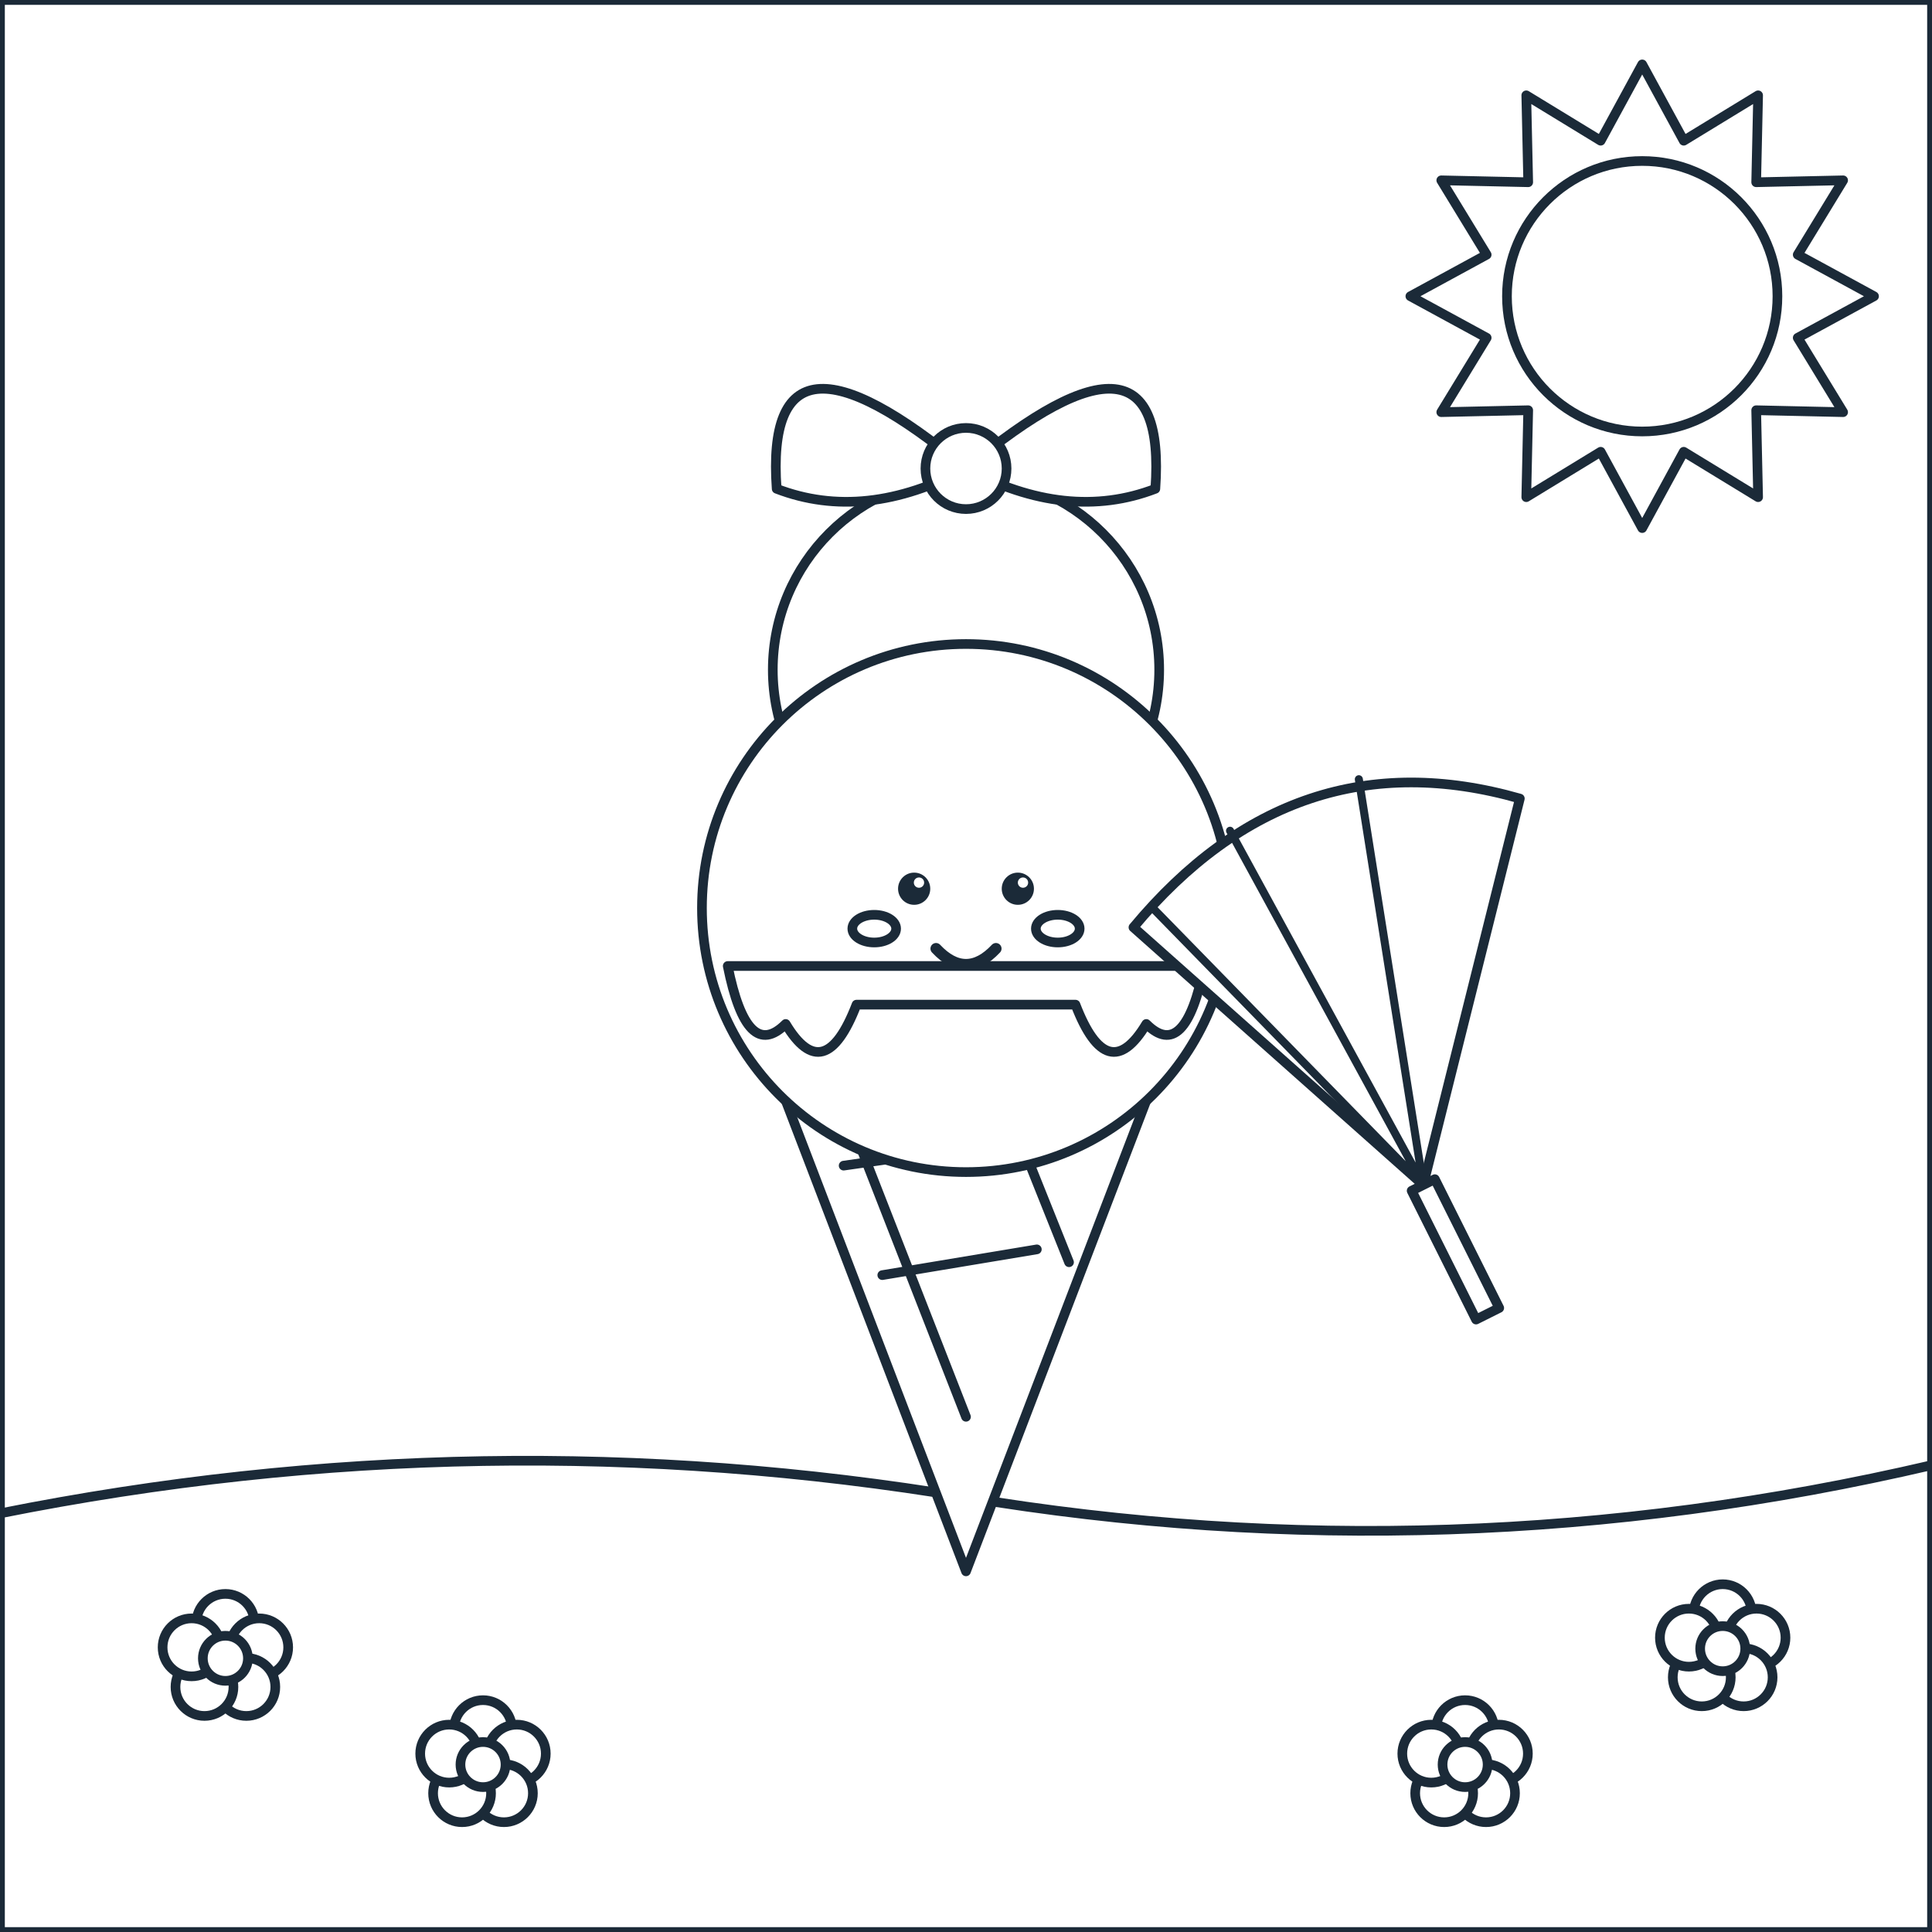
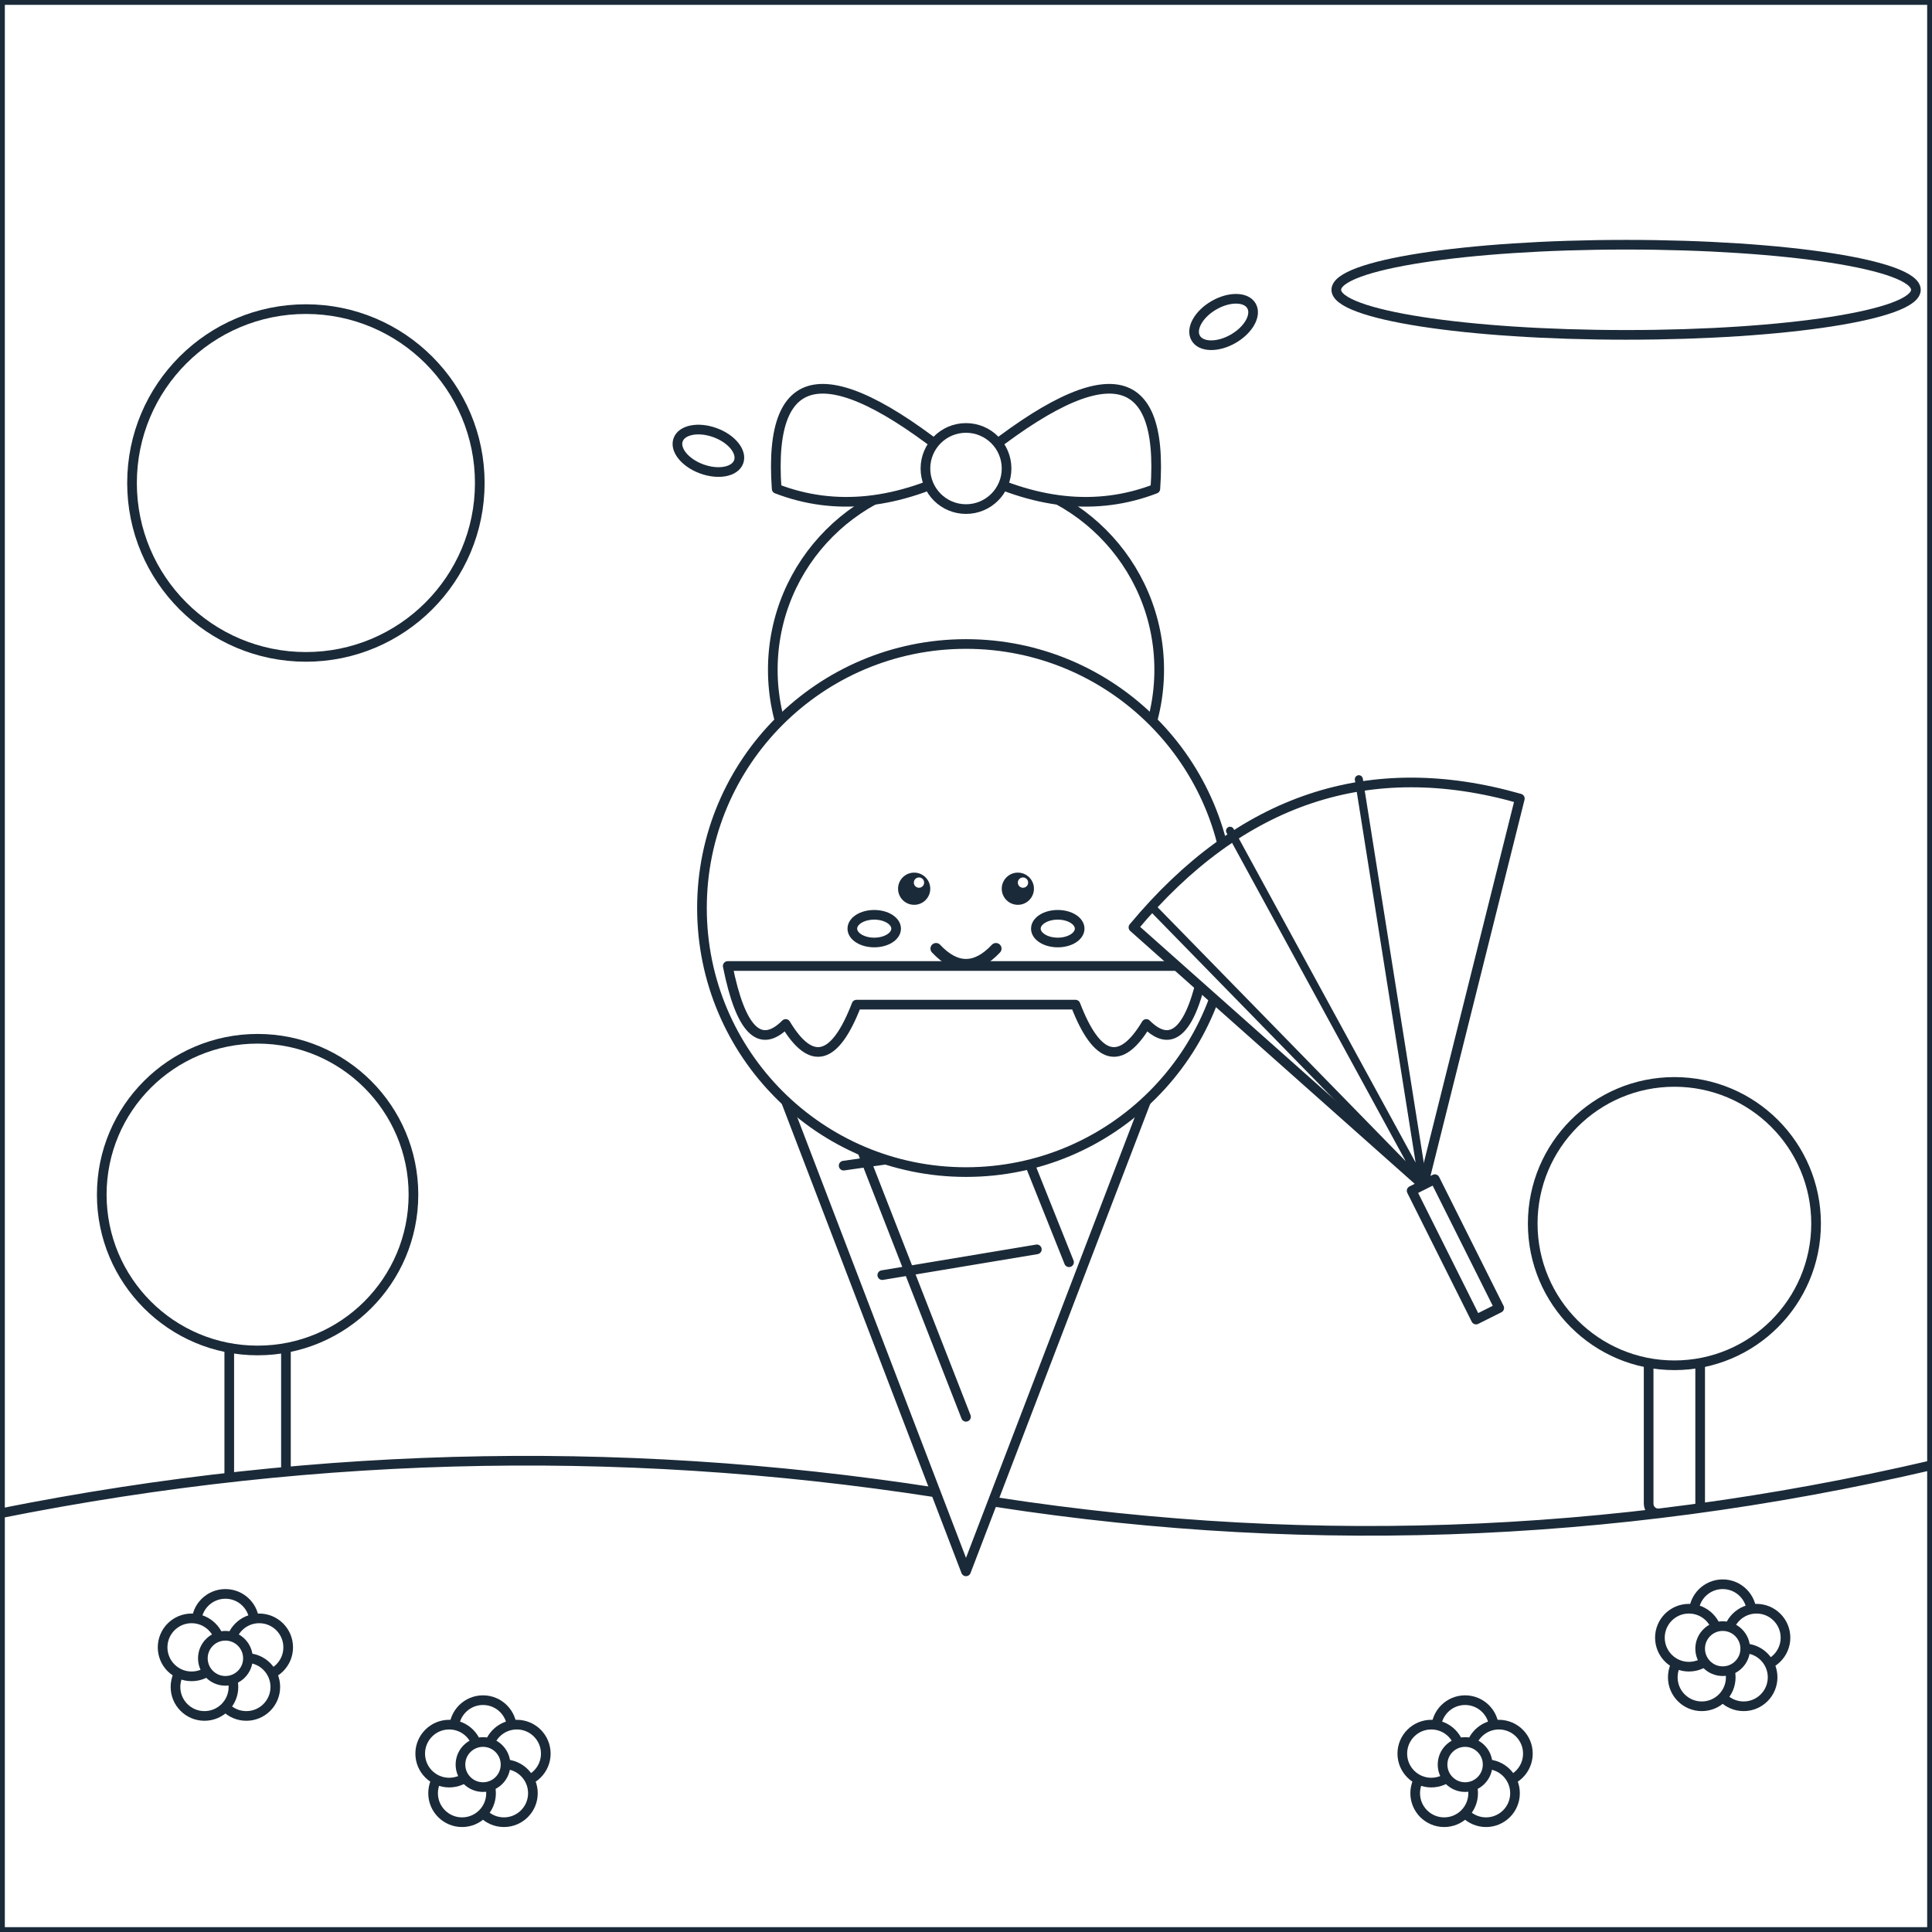
<svg xmlns="http://www.w3.org/2000/svg" viewBox="0 0 600 600" data-picture="kem-oc-que--thi-nu-quat-long">
  <g class="scene-back">
    <rect x="0" y="0" width="600" height="600" rx="0" id="r-nen-troi" data-region="nen-troi" class="region" fill="#FFFFFF" stroke="#1B2A38" stroke-width="3" stroke-linejoin="round" />
-     <polygon points="510,20 522.9,43.7 546,29.6 545.4,56.6 572.4,56 558.3,79.1 582,92 558.3,104.9 572.4,128 545.4,127.4 546,154.4 522.9,140.3 510,164 497.1,140.3 474,154.4 474.6,127.4 447.6,128 461.7,104.9 438,92 461.7,79.1 447.6,56 474.6,56.6 474,29.6 497.1,43.7" id="r-tia-nang" data-region="tia-nang" class="region" fill="#FFFFFF" stroke="#1B2A38" stroke-width="3" stroke-linejoin="round" />
-     <ellipse cx="510" cy="92" rx="42" ry="42" id="r-mat-troi" data-region="mat-troi" class="region" fill="#FFFFFF" stroke="#1B2A38" stroke-width="3" stroke-linejoin="round" />
+     <ellipse cx="95" cy="150" rx="54" ry="54" id="r-mat-troi" data-region="mat-troi" class="region" fill="#FFFFFF" stroke="#1B2A38" stroke-width="3" stroke-linejoin="round" />
+     <ellipse cx="505" cy="90" rx="90" ry="14" id="r-dai-may-1" data-region="dai-may-1" class="region" fill="#FFFFFF" stroke="#1B2A38" stroke-width="3" stroke-linejoin="round" />
+     <rect x="71.2" y="404" width="17.6" height="66" rx="3" id="r-than-cay-hoa-1" data-region="than-cay-hoa-1" class="region" fill="#FFFFFF" stroke="#1B2A38" stroke-width="3" stroke-linejoin="round" />
+     <ellipse cx="80" cy="371" rx="48.4" ry="48.4" id="r-cay-hoa-1" data-region="cay-hoa-1" class="region" fill="#FFFFFF" stroke="#1B2A38" stroke-width="3" stroke-linejoin="round" />
+     <rect x="512" y="410" width="16" height="60" rx="3" id="r-than-cay-hoa-2" data-region="than-cay-hoa-2" class="region" fill="#FFFFFF" stroke="#1B2A38" stroke-width="3" stroke-linejoin="round" />
+     <ellipse cx="520" cy="380" rx="44" ry="44" id="r-cay-hoa-2" data-region="cay-hoa-2" class="region" fill="#FFFFFF" stroke="#1B2A38" stroke-width="3" stroke-linejoin="round" />
    <path d="M 0 470 Q 150 440 300 465 Q 450 490 600 455 L 600 600 L 0 600 Z" id="r-nen-dat" data-region="nen-dat" class="region" fill="#FFFFFF" stroke="#1B2A38" stroke-width="3" stroke-linejoin="round" />
    <ellipse cx="70" cy="504" rx="9" ry="9" id="r-hoa-nho-1-canh-1" data-region="hoa-nho-1-canh-1" class="region" fill="#FFFFFF" stroke="#1B2A38" stroke-width="3" stroke-linejoin="round" />
    <ellipse cx="80.5" cy="511.6" rx="9" ry="9" id="r-hoa-nho-1-canh-2" data-region="hoa-nho-1-canh-2" class="region" fill="#FFFFFF" stroke="#1B2A38" stroke-width="3" stroke-linejoin="round" />
    <ellipse cx="76.5" cy="523.9" rx="9" ry="9" id="r-hoa-nho-1-canh-3" data-region="hoa-nho-1-canh-3" class="region" fill="#FFFFFF" stroke="#1B2A38" stroke-width="3" stroke-linejoin="round" />
    <ellipse cx="63.5" cy="523.9" rx="9" ry="9" id="r-hoa-nho-1-canh-4" data-region="hoa-nho-1-canh-4" class="region" fill="#FFFFFF" stroke="#1B2A38" stroke-width="3" stroke-linejoin="round" />
    <ellipse cx="59.5" cy="511.6" rx="9" ry="9" id="r-hoa-nho-1-canh-5" data-region="hoa-nho-1-canh-5" class="region" fill="#FFFFFF" stroke="#1B2A38" stroke-width="3" stroke-linejoin="round" />
    <ellipse cx="70" cy="515" rx="7" ry="7" id="r-hoa-nho-1-nhuy" data-region="hoa-nho-1-nhuy" class="region" fill="#FFFFFF" stroke="#1B2A38" stroke-width="3" stroke-linejoin="round" />
    <ellipse cx="150" cy="537" rx="9" ry="9" id="r-hoa-nho-2-canh-1" data-region="hoa-nho-2-canh-1" class="region" fill="#FFFFFF" stroke="#1B2A38" stroke-width="3" stroke-linejoin="round" />
    <ellipse cx="160.5" cy="544.6" rx="9" ry="9" id="r-hoa-nho-2-canh-2" data-region="hoa-nho-2-canh-2" class="region" fill="#FFFFFF" stroke="#1B2A38" stroke-width="3" stroke-linejoin="round" />
    <ellipse cx="156.5" cy="556.9" rx="9" ry="9" id="r-hoa-nho-2-canh-3" data-region="hoa-nho-2-canh-3" class="region" fill="#FFFFFF" stroke="#1B2A38" stroke-width="3" stroke-linejoin="round" />
    <ellipse cx="143.5" cy="556.9" rx="9" ry="9" id="r-hoa-nho-2-canh-4" data-region="hoa-nho-2-canh-4" class="region" fill="#FFFFFF" stroke="#1B2A38" stroke-width="3" stroke-linejoin="round" />
    <ellipse cx="139.5" cy="544.6" rx="9" ry="9" id="r-hoa-nho-2-canh-5" data-region="hoa-nho-2-canh-5" class="region" fill="#FFFFFF" stroke="#1B2A38" stroke-width="3" stroke-linejoin="round" />
    <ellipse cx="150" cy="548" rx="7" ry="7" id="r-hoa-nho-2-nhuy" data-region="hoa-nho-2-nhuy" class="region" fill="#FFFFFF" stroke="#1B2A38" stroke-width="3" stroke-linejoin="round" />
    <ellipse cx="455" cy="537" rx="9" ry="9" id="r-hoa-nho-3-canh-1" data-region="hoa-nho-3-canh-1" class="region" fill="#FFFFFF" stroke="#1B2A38" stroke-width="3" stroke-linejoin="round" />
    <ellipse cx="465.5" cy="544.6" rx="9" ry="9" id="r-hoa-nho-3-canh-2" data-region="hoa-nho-3-canh-2" class="region" fill="#FFFFFF" stroke="#1B2A38" stroke-width="3" stroke-linejoin="round" />
    <ellipse cx="461.5" cy="556.9" rx="9" ry="9" id="r-hoa-nho-3-canh-3" data-region="hoa-nho-3-canh-3" class="region" fill="#FFFFFF" stroke="#1B2A38" stroke-width="3" stroke-linejoin="round" />
    <ellipse cx="448.5" cy="556.9" rx="9" ry="9" id="r-hoa-nho-3-canh-4" data-region="hoa-nho-3-canh-4" class="region" fill="#FFFFFF" stroke="#1B2A38" stroke-width="3" stroke-linejoin="round" />
    <ellipse cx="444.5" cy="544.6" rx="9" ry="9" id="r-hoa-nho-3-canh-5" data-region="hoa-nho-3-canh-5" class="region" fill="#FFFFFF" stroke="#1B2A38" stroke-width="3" stroke-linejoin="round" />
    <ellipse cx="455" cy="548" rx="7" ry="7" id="r-hoa-nho-3-nhuy" data-region="hoa-nho-3-nhuy" class="region" fill="#FFFFFF" stroke="#1B2A38" stroke-width="3" stroke-linejoin="round" />
    <ellipse cx="535" cy="501" rx="9" ry="9" id="r-hoa-nho-4-canh-1" data-region="hoa-nho-4-canh-1" class="region" fill="#FFFFFF" stroke="#1B2A38" stroke-width="3" stroke-linejoin="round" />
    <ellipse cx="545.5" cy="508.6" rx="9" ry="9" id="r-hoa-nho-4-canh-2" data-region="hoa-nho-4-canh-2" class="region" fill="#FFFFFF" stroke="#1B2A38" stroke-width="3" stroke-linejoin="round" />
    <ellipse cx="541.5" cy="520.9" rx="9" ry="9" id="r-hoa-nho-4-canh-3" data-region="hoa-nho-4-canh-3" class="region" fill="#FFFFFF" stroke="#1B2A38" stroke-width="3" stroke-linejoin="round" />
    <ellipse cx="528.5" cy="520.9" rx="9" ry="9" id="r-hoa-nho-4-canh-4" data-region="hoa-nho-4-canh-4" class="region" fill="#FFFFFF" stroke="#1B2A38" stroke-width="3" stroke-linejoin="round" />
    <ellipse cx="524.5" cy="508.6" rx="9" ry="9" id="r-hoa-nho-4-canh-5" data-region="hoa-nho-4-canh-5" class="region" fill="#FFFFFF" stroke="#1B2A38" stroke-width="3" stroke-linejoin="round" />
    <ellipse cx="535" cy="512" rx="7" ry="7" id="r-hoa-nho-4-nhuy" data-region="hoa-nho-4-nhuy" class="region" fill="#FFFFFF" stroke="#1B2A38" stroke-width="3" stroke-linejoin="round" />
  </g>
  <g id="subject" class="subject anim-float">
    <polygon points="228,300 372,300 300,488" id="r-oc-que" data-region="oc-que" class="region" fill="#FFFFFF" stroke="#1B2A38" stroke-width="3" stroke-linejoin="round" />
    <g class="deco" pointer-events="none">
      <path d="M 250 330 L 342 318 M 262 362 L 332 352 M 274 396 L 322 388 M 250 312 L 300 440 M 300 312 L 332 392" fill="none" stroke="#1B2A38" stroke-width="3" stroke-linecap="round" stroke-linejoin="round" />
    </g>
    <ellipse cx="300" cy="208" rx="60" ry="60" id="r-vien-kem" data-region="vien-kem" class="region" fill="#FFFFFF" stroke="#1B2A38" stroke-width="3" stroke-linejoin="round" />
    <ellipse cx="300" cy="282" rx="82" ry="82" id="r-vien-kem-duoi" data-region="vien-kem-duoi" class="region" fill="#FFFFFF" stroke="#1B2A38" stroke-width="3" stroke-linejoin="round" />
    <path d="M 226 300 Q 232 330 244 318 Q 256 338 266 312 L 334 312 Q 344 338 356 318 Q 368 330 374 300 Z" id="r-giot-kem" data-region="giot-kem" class="region" fill="#FFFFFF" stroke="#1B2A38" stroke-width="3" stroke-linejoin="round" />
    <g class="deco" pointer-events="none">
      <circle cx="283.9" cy="276" r="5" fill="#1B2A38" />
    </g>
    <g class="deco" pointer-events="none">
      <circle cx="316.1" cy="276" r="5" fill="#1B2A38" />
    </g>
    <g class="deco" pointer-events="none">
      <circle cx="285.4" cy="274.1" r="1.6" fill="#FFFFFF" />
    </g>
    <g class="deco" pointer-events="none">
      <circle cx="317.7" cy="274.1" r="1.6" fill="#FFFFFF" />
    </g>
    <ellipse cx="271.5" cy="288.4" rx="6.8" ry="4.3" id="r-ma-trai" data-region="ma-trai" class="region" fill="#FFFFFF" stroke="#1B2A38" stroke-width="3" stroke-linejoin="round" />
    <ellipse cx="328.5" cy="288.4" rx="6.8" ry="4.3" id="r-ma-phai" data-region="ma-phai" class="region" fill="#FFFFFF" stroke="#1B2A38" stroke-width="3" stroke-linejoin="round" />
    <g class="deco" pointer-events="none">
      <path d="M 290.7 294.6 Q 300 304.5 309.3 294.6" fill="none" stroke="#1B2A38" stroke-width="3.48" stroke-linecap="round" stroke-linejoin="round" />
    </g>
    <path d="M 300 145.5 Q 237 93 241.2 151.8 Q 268.5 162.3 300 145.5 Z" id="r-no-ruy-bang-trai" data-region="no-ruy-bang-trai" class="region" fill="#FFFFFF" stroke="#1B2A38" stroke-width="3" stroke-linejoin="round" />
    <path d="M 300 145.5 Q 363 93 358.8 151.8 Q 331.5 162.3 300 145.5 Z" id="r-no-ruy-bang-phai" data-region="no-ruy-bang-phai" class="region" fill="#FFFFFF" stroke="#1B2A38" stroke-width="3" stroke-linejoin="round" />
    <ellipse cx="300" cy="145.5" rx="12.6" ry="12.6" id="r-nut-ruy-bang" data-region="nut-ruy-bang" class="region" fill="#FFFFFF" stroke="#1B2A38" stroke-width="3" stroke-linejoin="round" />
    <path d="M 442 368 L 352 288 Q 402 228 472 248 Z" id="r-quat-long" data-region="quat-long" class="region" fill="#FFFFFF" stroke="#1B2A38" stroke-width="3" stroke-linejoin="round" />
    <g class="deco" pointer-events="none">
      <path d="M 442 368 L 382 258 M 442 368 L 422 242 M 442 368 L 358 282" fill="none" stroke="#1B2A38" stroke-width="2.5" stroke-linecap="round" stroke-linejoin="round" />
    </g>
    <polygon points="438.4,369.8 458.4,409.8 465.6,406.2 445.6,366.2" id="r-can-quat" data-region="can-quat" class="region" fill="#FFFFFF" stroke="#1B2A38" stroke-width="3" stroke-linejoin="round" />
  </g>
  <g class="scene-front">
- 
- </g>
+     <ellipse cx="220" cy="140" rx="10" ry="6" transform="rotate(20 220 140)" id="r-canh-hoa-roi-1" data-region="canh-hoa-roi-1" class="region" fill="#FFFFFF" stroke="#1B2A38" stroke-width="3" stroke-linejoin="round" />
+     <ellipse cx="380" cy="100" rx="10" ry="6" transform="rotate(-30 380 100)" id="r-canh-hoa-roi-2" data-region="canh-hoa-roi-2" class="region" fill="#FFFFFF" stroke="#1B2A38" stroke-width="3" stroke-linejoin="round" />
+   </g>
</svg>
